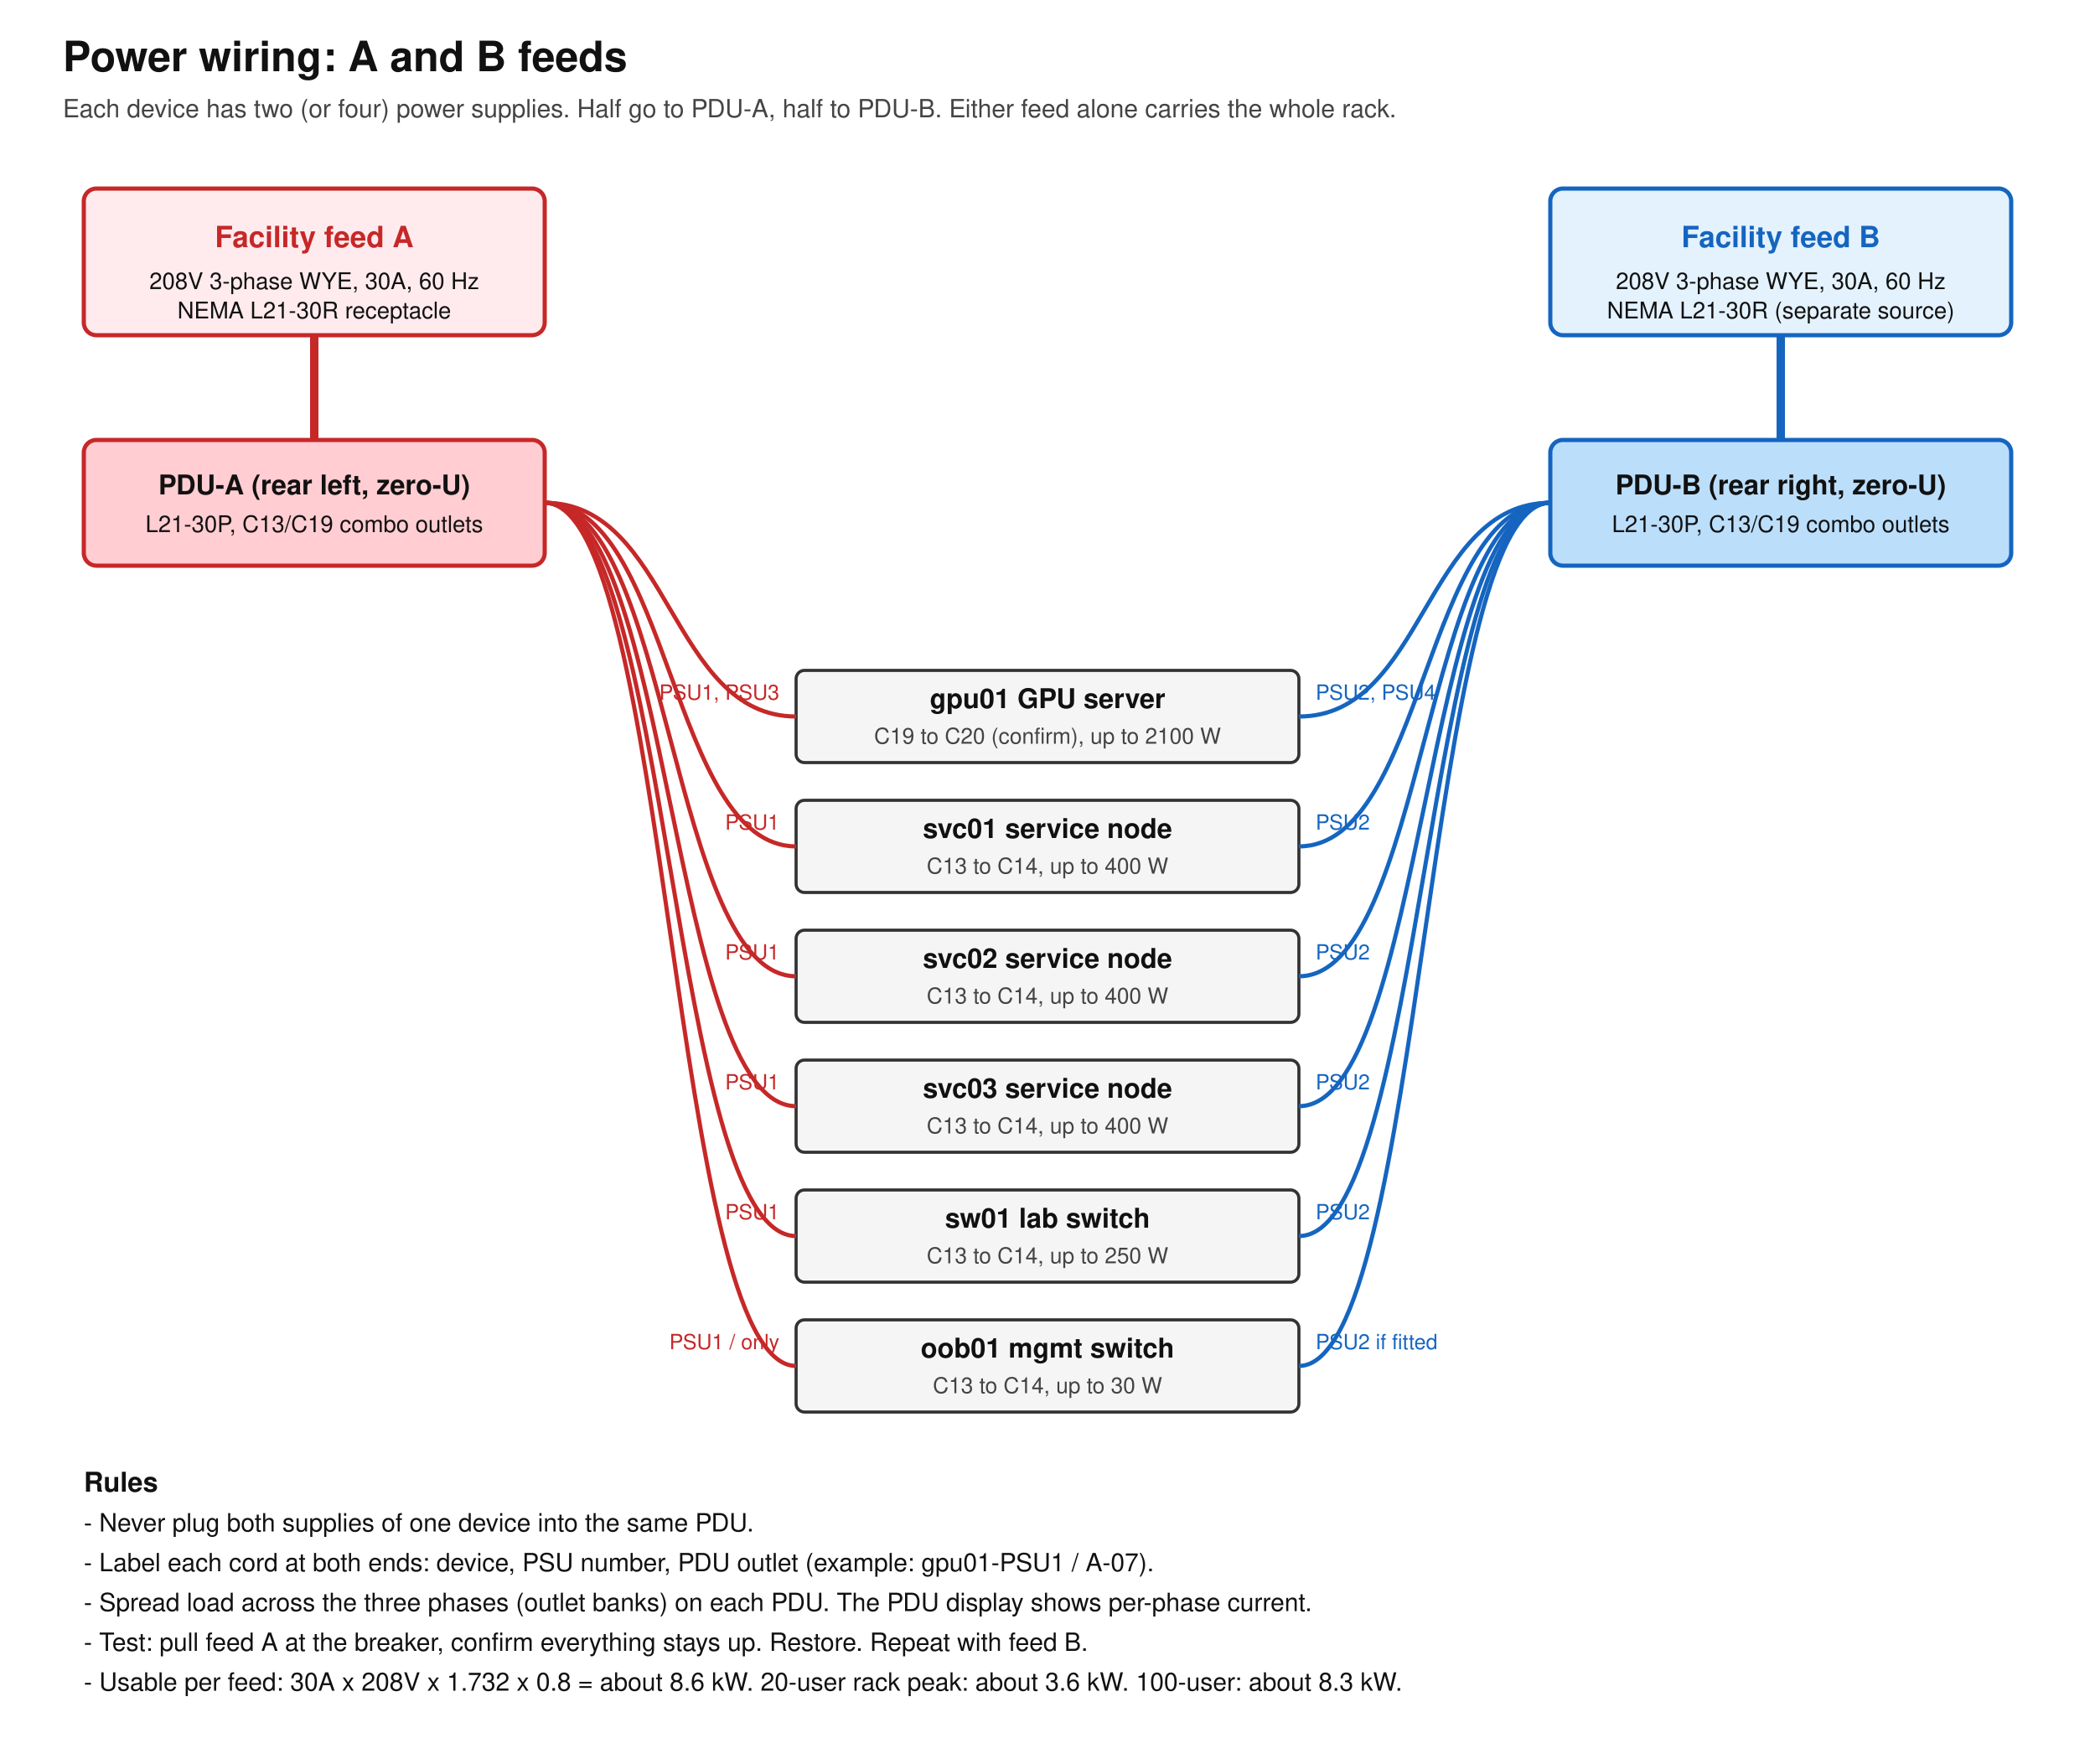
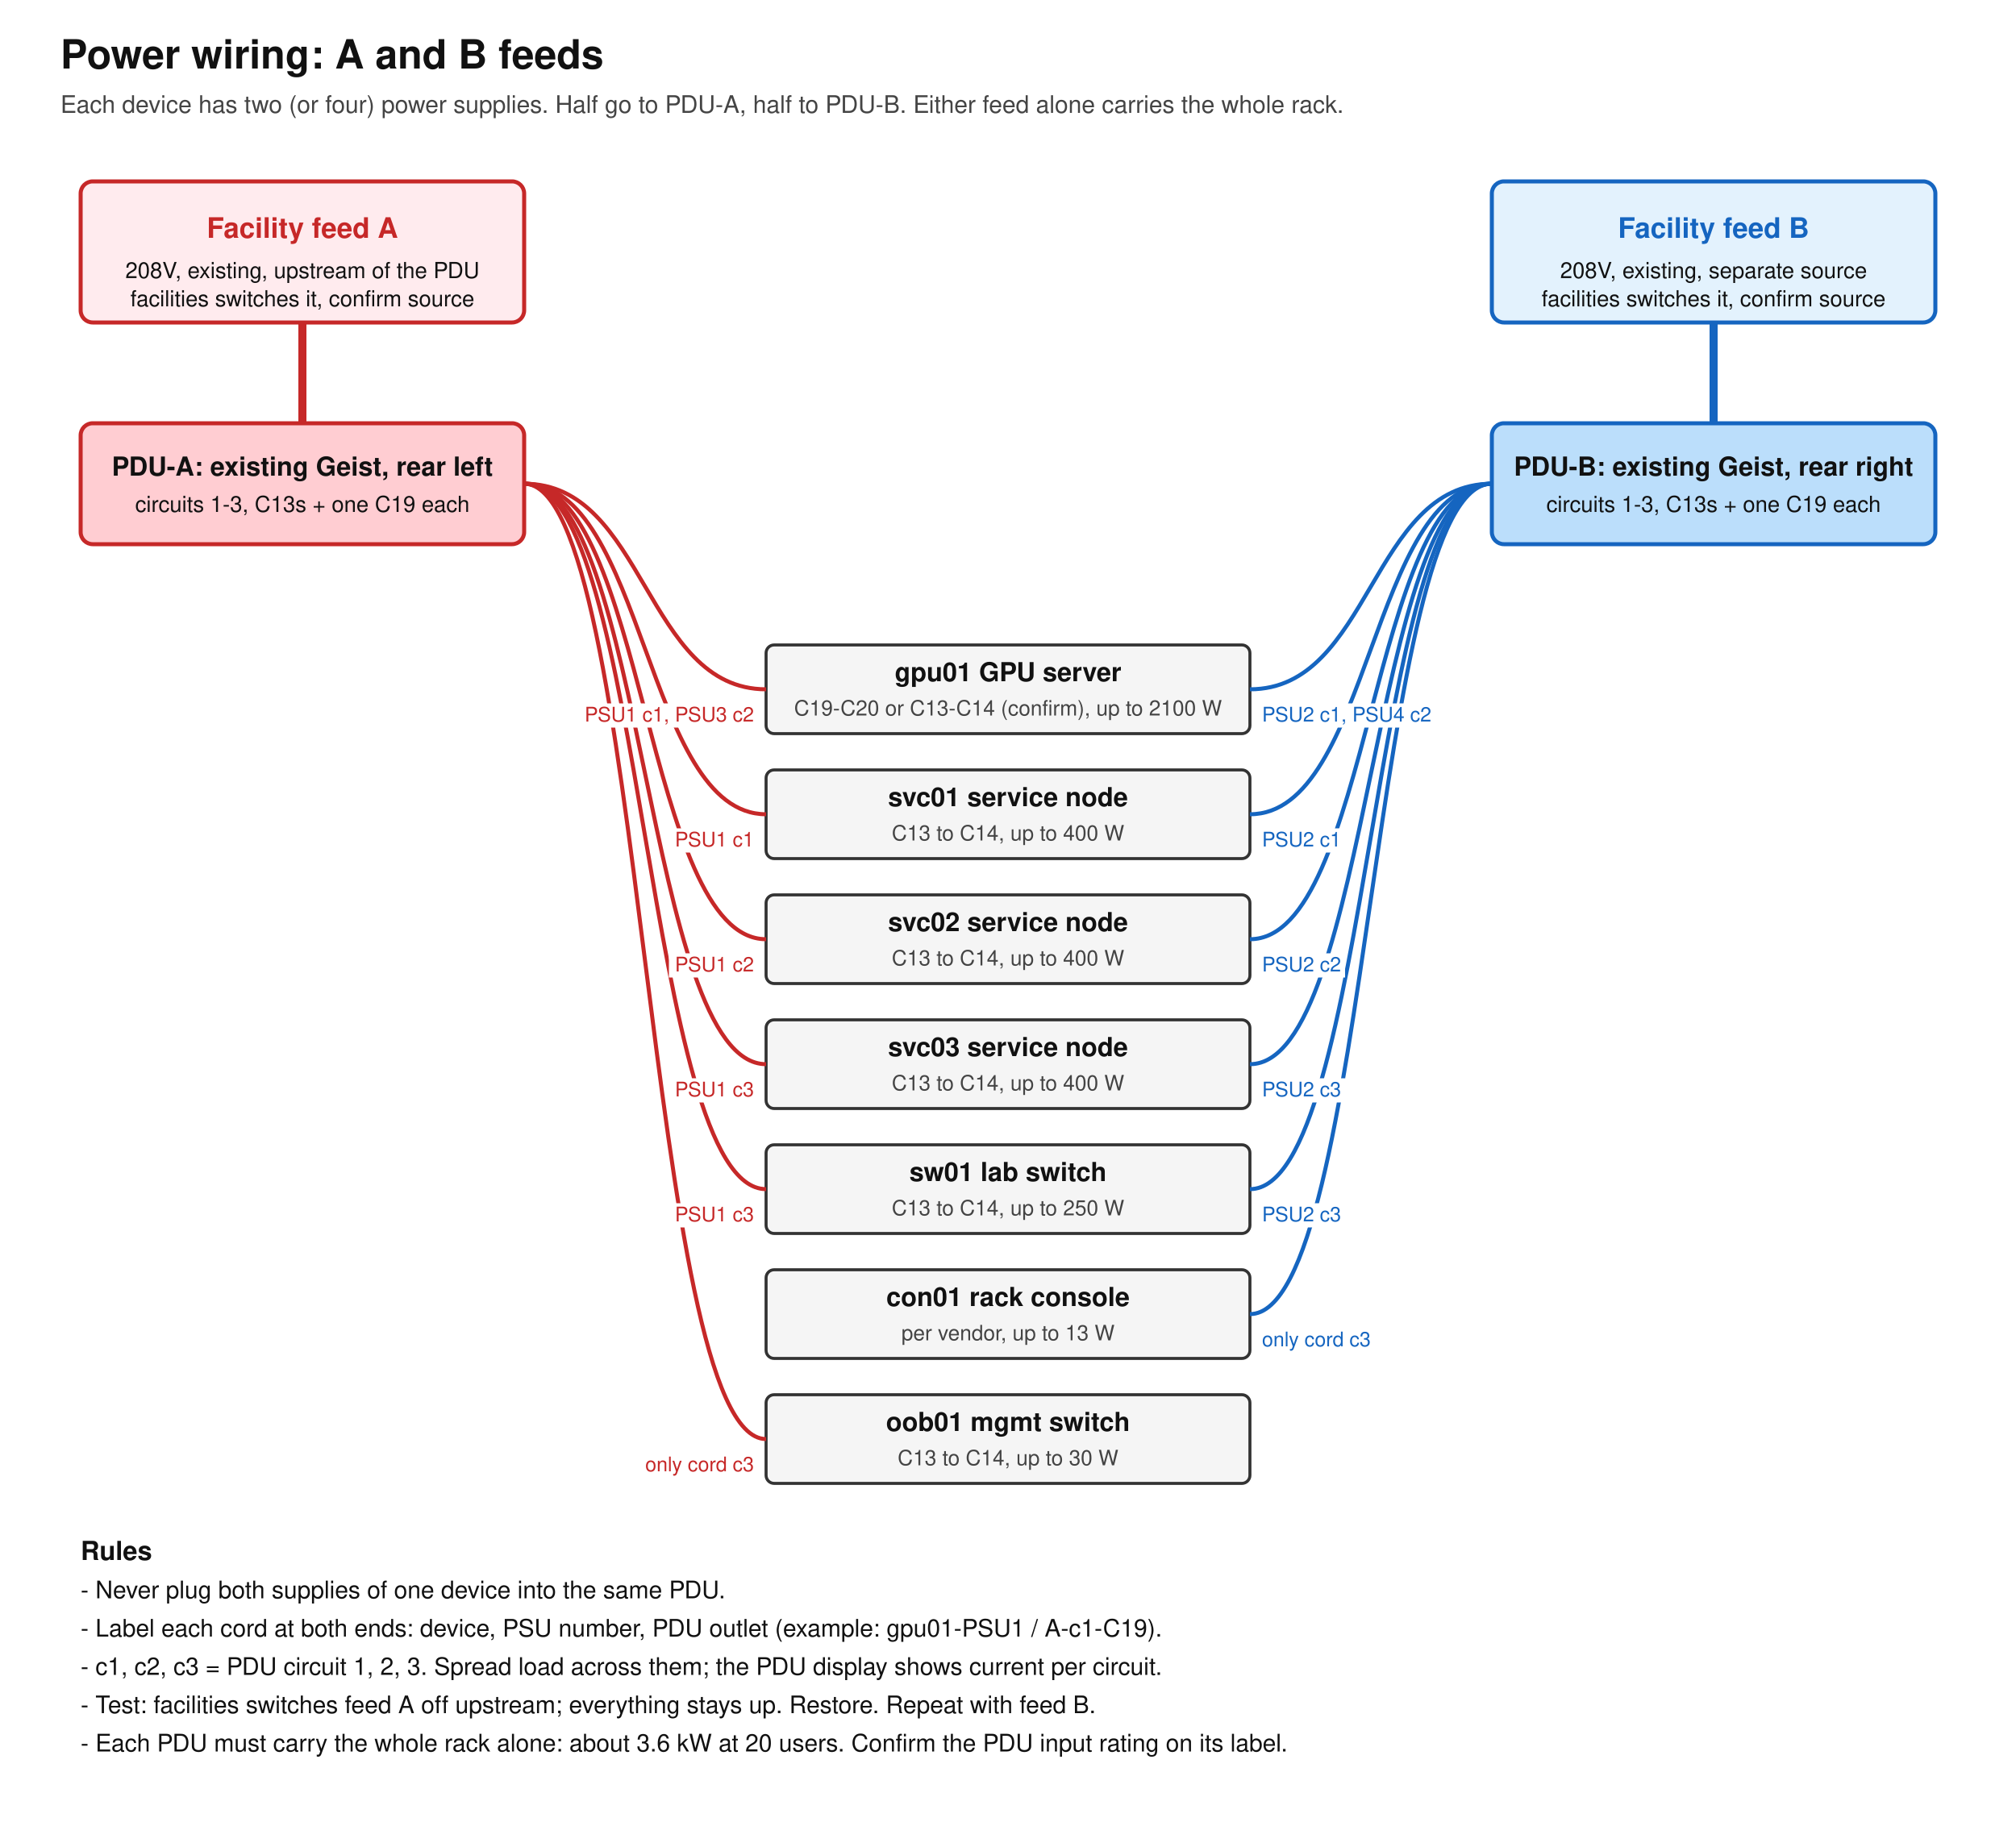
- <svg xmlns="http://www.w3.org/2000/svg" viewBox="0 0 1000 842" width="1000" height="842" font-family="Helvetica, Arial, sans-serif">
-   <rect width="1000" height="842" fill="#ffffff" />
+ <svg xmlns="http://www.w3.org/2000/svg" viewBox="0 0 1000 904" width="1000" height="904" font-family="Helvetica, Arial, sans-serif">
+   <rect width="1000" height="904" fill="#ffffff" />
  <text x="30" y="34" font-size="20" text-anchor="start" font-weight="bold" fill="#111">Power wiring: A and B feeds</text>
  <text x="30" y="56" font-size="12" text-anchor="start" font-weight="normal" fill="#444">Each device has two (or four) power supplies. Half go to PDU-A, half to PDU-B. Either feed alone carries the whole rack.</text>
  <rect x="40" y="90" width="220" height="70" fill="#ffebee" stroke="#c62828" stroke-width="2" rx="6" />
  <text x="150" y="118" font-size="14" text-anchor="middle" font-weight="bold" fill="#c62828">Facility feed A</text>
-   <text x="150" y="138" font-size="11" text-anchor="middle" font-weight="normal" fill="#111">208V 3-phase WYE, 30A, 60 Hz</text>
-   <text x="150" y="152" font-size="11" text-anchor="middle" font-weight="normal" fill="#111">NEMA L21-30R receptacle</text>
+   <text x="150" y="138" font-size="11" text-anchor="middle" font-weight="normal" fill="#111">208V, existing, upstream of the PDU</text>
+   <text x="150" y="152" font-size="11" text-anchor="middle" font-weight="normal" fill="#111">facilities switches it, confirm source</text>
  <rect x="740" y="90" width="220" height="70" fill="#e3f2fd" stroke="#1565c0" stroke-width="2" rx="6" />
  <text x="850" y="118" font-size="14" text-anchor="middle" font-weight="bold" fill="#1565c0">Facility feed B</text>
-   <text x="850" y="138" font-size="11" text-anchor="middle" font-weight="normal" fill="#111">208V 3-phase WYE, 30A, 60 Hz</text>
-   <text x="850" y="152" font-size="11" text-anchor="middle" font-weight="normal" fill="#111">NEMA L21-30R (separate source)</text>
+   <text x="850" y="138" font-size="11" text-anchor="middle" font-weight="normal" fill="#111">208V, existing, separate source</text>
+   <text x="850" y="152" font-size="11" text-anchor="middle" font-weight="normal" fill="#111">facilities switches it, confirm source</text>
  <rect x="40" y="210" width="220" height="60" fill="#ffcdd2" stroke="#c62828" stroke-width="2" rx="6" />
-   <text x="150" y="236" font-size="13" text-anchor="middle" font-weight="bold" fill="#111">PDU-A (rear left, zero-U)</text>
-   <text x="150" y="254" font-size="11" text-anchor="middle" font-weight="normal" fill="#111">L21-30P, C13/C19 combo outlets</text>
+   <text x="150" y="236" font-size="13" text-anchor="middle" font-weight="bold" fill="#111">PDU-A: existing Geist, rear left</text>
+   <text x="150" y="254" font-size="11" text-anchor="middle" font-weight="normal" fill="#111">circuits 1-3, C13s + one C19 each</text>
  <rect x="740" y="210" width="220" height="60" fill="#bbdefb" stroke="#1565c0" stroke-width="2" rx="6" />
-   <text x="850" y="236" font-size="13" text-anchor="middle" font-weight="bold" fill="#111">PDU-B (rear right, zero-U)</text>
-   <text x="850" y="254" font-size="11" text-anchor="middle" font-weight="normal" fill="#111">L21-30P, C13/C19 combo outlets</text>
+   <text x="850" y="236" font-size="13" text-anchor="middle" font-weight="bold" fill="#111">PDU-B: existing Geist, rear right</text>
+   <text x="850" y="254" font-size="11" text-anchor="middle" font-weight="normal" fill="#111">circuits 1-3, C13s + one C19 each</text>
  <line x1="150" y1="160" x2="150" y2="210" stroke="#c62828" stroke-width="4" />
  <line x1="850" y1="160" x2="850" y2="210" stroke="#1565c0" stroke-width="4" />
  <rect x="380" y="320" width="240" height="44" fill="#f5f5f5" stroke="#333" stroke-width="1.5" rx="4" />
  <text x="500" y="338" font-size="13" text-anchor="middle" font-weight="bold" fill="#111">gpu01 GPU server</text>
-   <text x="500" y="355" font-size="10.5" text-anchor="middle" font-weight="normal" fill="#444">C19 to C20 (confirm), up to 2100 W</text>
+   <text x="500" y="355" font-size="10.5" text-anchor="middle" font-weight="normal" fill="#444">C19-C20 or C13-C14 (confirm), up to 2100 W</text>
  <path d="M260 240 C 320 240, 320 342, 380 342" fill="none" stroke="#c62828" stroke-width="2" />
-   <text x="372" y="334" font-size="10" text-anchor="end" font-weight="normal" fill="#c62828">PSU1, PSU3</text>
  <path d="M740 240 C 680 240, 680 342, 620 342" fill="none" stroke="#1565c0" stroke-width="2" />
-   <text x="628" y="334" font-size="10" text-anchor="start" font-weight="normal" fill="#1565c0">PSU2, PSU4</text>
  <rect x="380" y="382" width="240" height="44" fill="#f5f5f5" stroke="#333" stroke-width="1.5" rx="4" />
  <text x="500" y="400" font-size="13" text-anchor="middle" font-weight="bold" fill="#111">svc01 service node</text>
  <text x="500" y="417" font-size="10.5" text-anchor="middle" font-weight="normal" fill="#444">C13 to C14, up to 400 W</text>
  <path d="M260 240 C 320 240, 320 404, 380 404" fill="none" stroke="#c62828" stroke-width="2" />
-   <text x="372" y="396" font-size="10" text-anchor="end" font-weight="normal" fill="#c62828">PSU1</text>
  <path d="M740 240 C 680 240, 680 404, 620 404" fill="none" stroke="#1565c0" stroke-width="2" />
-   <text x="628" y="396" font-size="10" text-anchor="start" font-weight="normal" fill="#1565c0">PSU2</text>
  <rect x="380" y="444" width="240" height="44" fill="#f5f5f5" stroke="#333" stroke-width="1.5" rx="4" />
  <text x="500" y="462" font-size="13" text-anchor="middle" font-weight="bold" fill="#111">svc02 service node</text>
  <text x="500" y="479" font-size="10.5" text-anchor="middle" font-weight="normal" fill="#444">C13 to C14, up to 400 W</text>
  <path d="M260 240 C 320 240, 320 466, 380 466" fill="none" stroke="#c62828" stroke-width="2" />
-   <text x="372" y="458" font-size="10" text-anchor="end" font-weight="normal" fill="#c62828">PSU1</text>
  <path d="M740 240 C 680 240, 680 466, 620 466" fill="none" stroke="#1565c0" stroke-width="2" />
-   <text x="628" y="458" font-size="10" text-anchor="start" font-weight="normal" fill="#1565c0">PSU2</text>
  <rect x="380" y="506" width="240" height="44" fill="#f5f5f5" stroke="#333" stroke-width="1.5" rx="4" />
  <text x="500" y="524" font-size="13" text-anchor="middle" font-weight="bold" fill="#111">svc03 service node</text>
  <text x="500" y="541" font-size="10.5" text-anchor="middle" font-weight="normal" fill="#444">C13 to C14, up to 400 W</text>
  <path d="M260 240 C 320 240, 320 528, 380 528" fill="none" stroke="#c62828" stroke-width="2" />
-   <text x="372" y="520" font-size="10" text-anchor="end" font-weight="normal" fill="#c62828">PSU1</text>
  <path d="M740 240 C 680 240, 680 528, 620 528" fill="none" stroke="#1565c0" stroke-width="2" />
-   <text x="628" y="520" font-size="10" text-anchor="start" font-weight="normal" fill="#1565c0">PSU2</text>
  <rect x="380" y="568" width="240" height="44" fill="#f5f5f5" stroke="#333" stroke-width="1.5" rx="4" />
  <text x="500" y="586" font-size="13" text-anchor="middle" font-weight="bold" fill="#111">sw01 lab switch</text>
  <text x="500" y="603" font-size="10.5" text-anchor="middle" font-weight="normal" fill="#444">C13 to C14, up to 250 W</text>
  <path d="M260 240 C 320 240, 320 590, 380 590" fill="none" stroke="#c62828" stroke-width="2" />
-   <text x="372" y="582" font-size="10" text-anchor="end" font-weight="normal" fill="#c62828">PSU1</text>
  <path d="M740 240 C 680 240, 680 590, 620 590" fill="none" stroke="#1565c0" stroke-width="2" />
-   <text x="628" y="582" font-size="10" text-anchor="start" font-weight="normal" fill="#1565c0">PSU2</text>
  <rect x="380" y="630" width="240" height="44" fill="#f5f5f5" stroke="#333" stroke-width="1.5" rx="4" />
-   <text x="500" y="648" font-size="13" text-anchor="middle" font-weight="bold" fill="#111">oob01 mgmt switch</text>
-   <text x="500" y="665" font-size="10.5" text-anchor="middle" font-weight="normal" fill="#444">C13 to C14, up to 30 W</text>
-   <path d="M260 240 C 320 240, 320 652, 380 652" fill="none" stroke="#c62828" stroke-width="2" />
-   <text x="372" y="644" font-size="10" text-anchor="end" font-weight="normal" fill="#c62828">PSU1 / only</text>
+   <text x="500" y="648" font-size="13" text-anchor="middle" font-weight="bold" fill="#111">con01 rack console</text>
+   <text x="500" y="665" font-size="10.5" text-anchor="middle" font-weight="normal" fill="#444">per vendor, up to 13 W</text>
  <path d="M740 240 C 680 240, 680 652, 620 652" fill="none" stroke="#1565c0" stroke-width="2" />
-   <text x="628" y="644" font-size="10" text-anchor="start" font-weight="normal" fill="#1565c0">PSU2 if fitted</text>
-   <text x="40" y="712" font-size="13" text-anchor="start" font-weight="bold" fill="#111">Rules</text>
-   <text x="40" y="731" font-size="12" text-anchor="start" font-weight="normal" fill="#111">- Never plug both supplies of one device into the same PDU.</text>
-   <text x="40" y="750" font-size="12" text-anchor="start" font-weight="normal" fill="#111">- Label each cord at both ends: device, PSU number, PDU outlet (example: gpu01-PSU1 / A-07).</text>
-   <text x="40" y="769" font-size="12" text-anchor="start" font-weight="normal" fill="#111">- Spread load across the three phases (outlet banks) on each PDU. The PDU display shows per-phase current.</text>
-   <text x="40" y="788" font-size="12" text-anchor="start" font-weight="normal" fill="#111">- Test: pull feed A at the breaker, confirm everything stays up. Restore. Repeat with feed B.</text>
-   <text x="40" y="807" font-size="12" text-anchor="start" font-weight="normal" fill="#111">- Usable per feed: 30A x 208V x 1.732 x 0.8 = about 8.6 kW. 20-user rack peak: about 3.6 kW. 100-user: about 8.3 kW.</text>
+   <rect x="380" y="692" width="240" height="44" fill="#f5f5f5" stroke="#333" stroke-width="1.5" rx="4" />
+   <text x="500" y="710" font-size="13" text-anchor="middle" font-weight="bold" fill="#111">oob01 mgmt switch</text>
+   <text x="500" y="727" font-size="10.5" text-anchor="middle" font-weight="normal" fill="#444">C13 to C14, up to 30 W</text>
+   <path d="M260 240 C 320 240, 320 714, 380 714" fill="none" stroke="#c62828" stroke-width="2" />
+   <rect x="281.4" y="349" width="93.6" height="12" fill="#ffffff" stroke="#ffffff" stroke-width="0" rx="0" />
+   <text x="374" y="358" font-size="10" text-anchor="end" font-weight="normal" fill="#c62828">PSU1 c1, PSU3 c2</text>
+   <rect x="624" y="349" width="93.6" height="12" fill="#ffffff" stroke="#ffffff" stroke-width="0" rx="0" />
+   <text x="626" y="358" font-size="10" text-anchor="start" font-weight="normal" fill="#1565c0">PSU2 c1, PSU4 c2</text>
+   <rect x="331.8" y="411" width="43.2" height="12" fill="#ffffff" stroke="#ffffff" stroke-width="0" rx="0" />
+   <text x="374" y="420" font-size="10" text-anchor="end" font-weight="normal" fill="#c62828">PSU1 c1</text>
+   <rect x="624" y="411" width="43.2" height="12" fill="#ffffff" stroke="#ffffff" stroke-width="0" rx="0" />
+   <text x="626" y="420" font-size="10" text-anchor="start" font-weight="normal" fill="#1565c0">PSU2 c1</text>
+   <rect x="331.8" y="473" width="43.2" height="12" fill="#ffffff" stroke="#ffffff" stroke-width="0" rx="0" />
+   <text x="374" y="482" font-size="10" text-anchor="end" font-weight="normal" fill="#c62828">PSU1 c2</text>
+   <rect x="624" y="473" width="43.2" height="12" fill="#ffffff" stroke="#ffffff" stroke-width="0" rx="0" />
+   <text x="626" y="482" font-size="10" text-anchor="start" font-weight="normal" fill="#1565c0">PSU2 c2</text>
+   <rect x="331.8" y="535" width="43.2" height="12" fill="#ffffff" stroke="#ffffff" stroke-width="0" rx="0" />
+   <text x="374" y="544" font-size="10" text-anchor="end" font-weight="normal" fill="#c62828">PSU1 c3</text>
+   <rect x="624" y="535" width="43.2" height="12" fill="#ffffff" stroke="#ffffff" stroke-width="0" rx="0" />
+   <text x="626" y="544" font-size="10" text-anchor="start" font-weight="normal" fill="#1565c0">PSU2 c3</text>
+   <rect x="331.8" y="597" width="43.2" height="12" fill="#ffffff" stroke="#ffffff" stroke-width="0" rx="0" />
+   <text x="374" y="606" font-size="10" text-anchor="end" font-weight="normal" fill="#c62828">PSU1 c3</text>
+   <rect x="624" y="597" width="43.2" height="12" fill="#ffffff" stroke="#ffffff" stroke-width="0" rx="0" />
+   <text x="626" y="606" font-size="10" text-anchor="start" font-weight="normal" fill="#1565c0">PSU2 c3</text>
+   <rect x="624" y="659" width="71.2" height="12" fill="#ffffff" stroke="#ffffff" stroke-width="0" rx="0" />
+   <text x="626" y="668" font-size="10" text-anchor="start" font-weight="normal" fill="#1565c0">only cord c3</text>
+   <rect x="303.8" y="721" width="71.2" height="12" fill="#ffffff" stroke="#ffffff" stroke-width="0" rx="0" />
+   <text x="374" y="730" font-size="10" text-anchor="end" font-weight="normal" fill="#c62828">only cord c3</text>
+   <text x="40" y="774" font-size="13" text-anchor="start" font-weight="bold" fill="#111">Rules</text>
+   <text x="40" y="793" font-size="12" text-anchor="start" font-weight="normal" fill="#111">- Never plug both supplies of one device into the same PDU.</text>
+   <text x="40" y="812" font-size="12" text-anchor="start" font-weight="normal" fill="#111">- Label each cord at both ends: device, PSU number, PDU outlet (example: gpu01-PSU1 / A-c1-C19).</text>
+   <text x="40" y="831" font-size="12" text-anchor="start" font-weight="normal" fill="#111">- c1, c2, c3 = PDU circuit 1, 2, 3. Spread load across them; the PDU display shows current per circuit.</text>
+   <text x="40" y="850" font-size="12" text-anchor="start" font-weight="normal" fill="#111">- Test: facilities switches feed A off upstream; everything stays up. Restore. Repeat with feed B.</text>
+   <text x="40" y="869" font-size="12" text-anchor="start" font-weight="normal" fill="#111">- Each PDU must carry the whole rack alone: about 3.6 kW at 20 users. Confirm the PDU input rating on its label.</text>
</svg>
